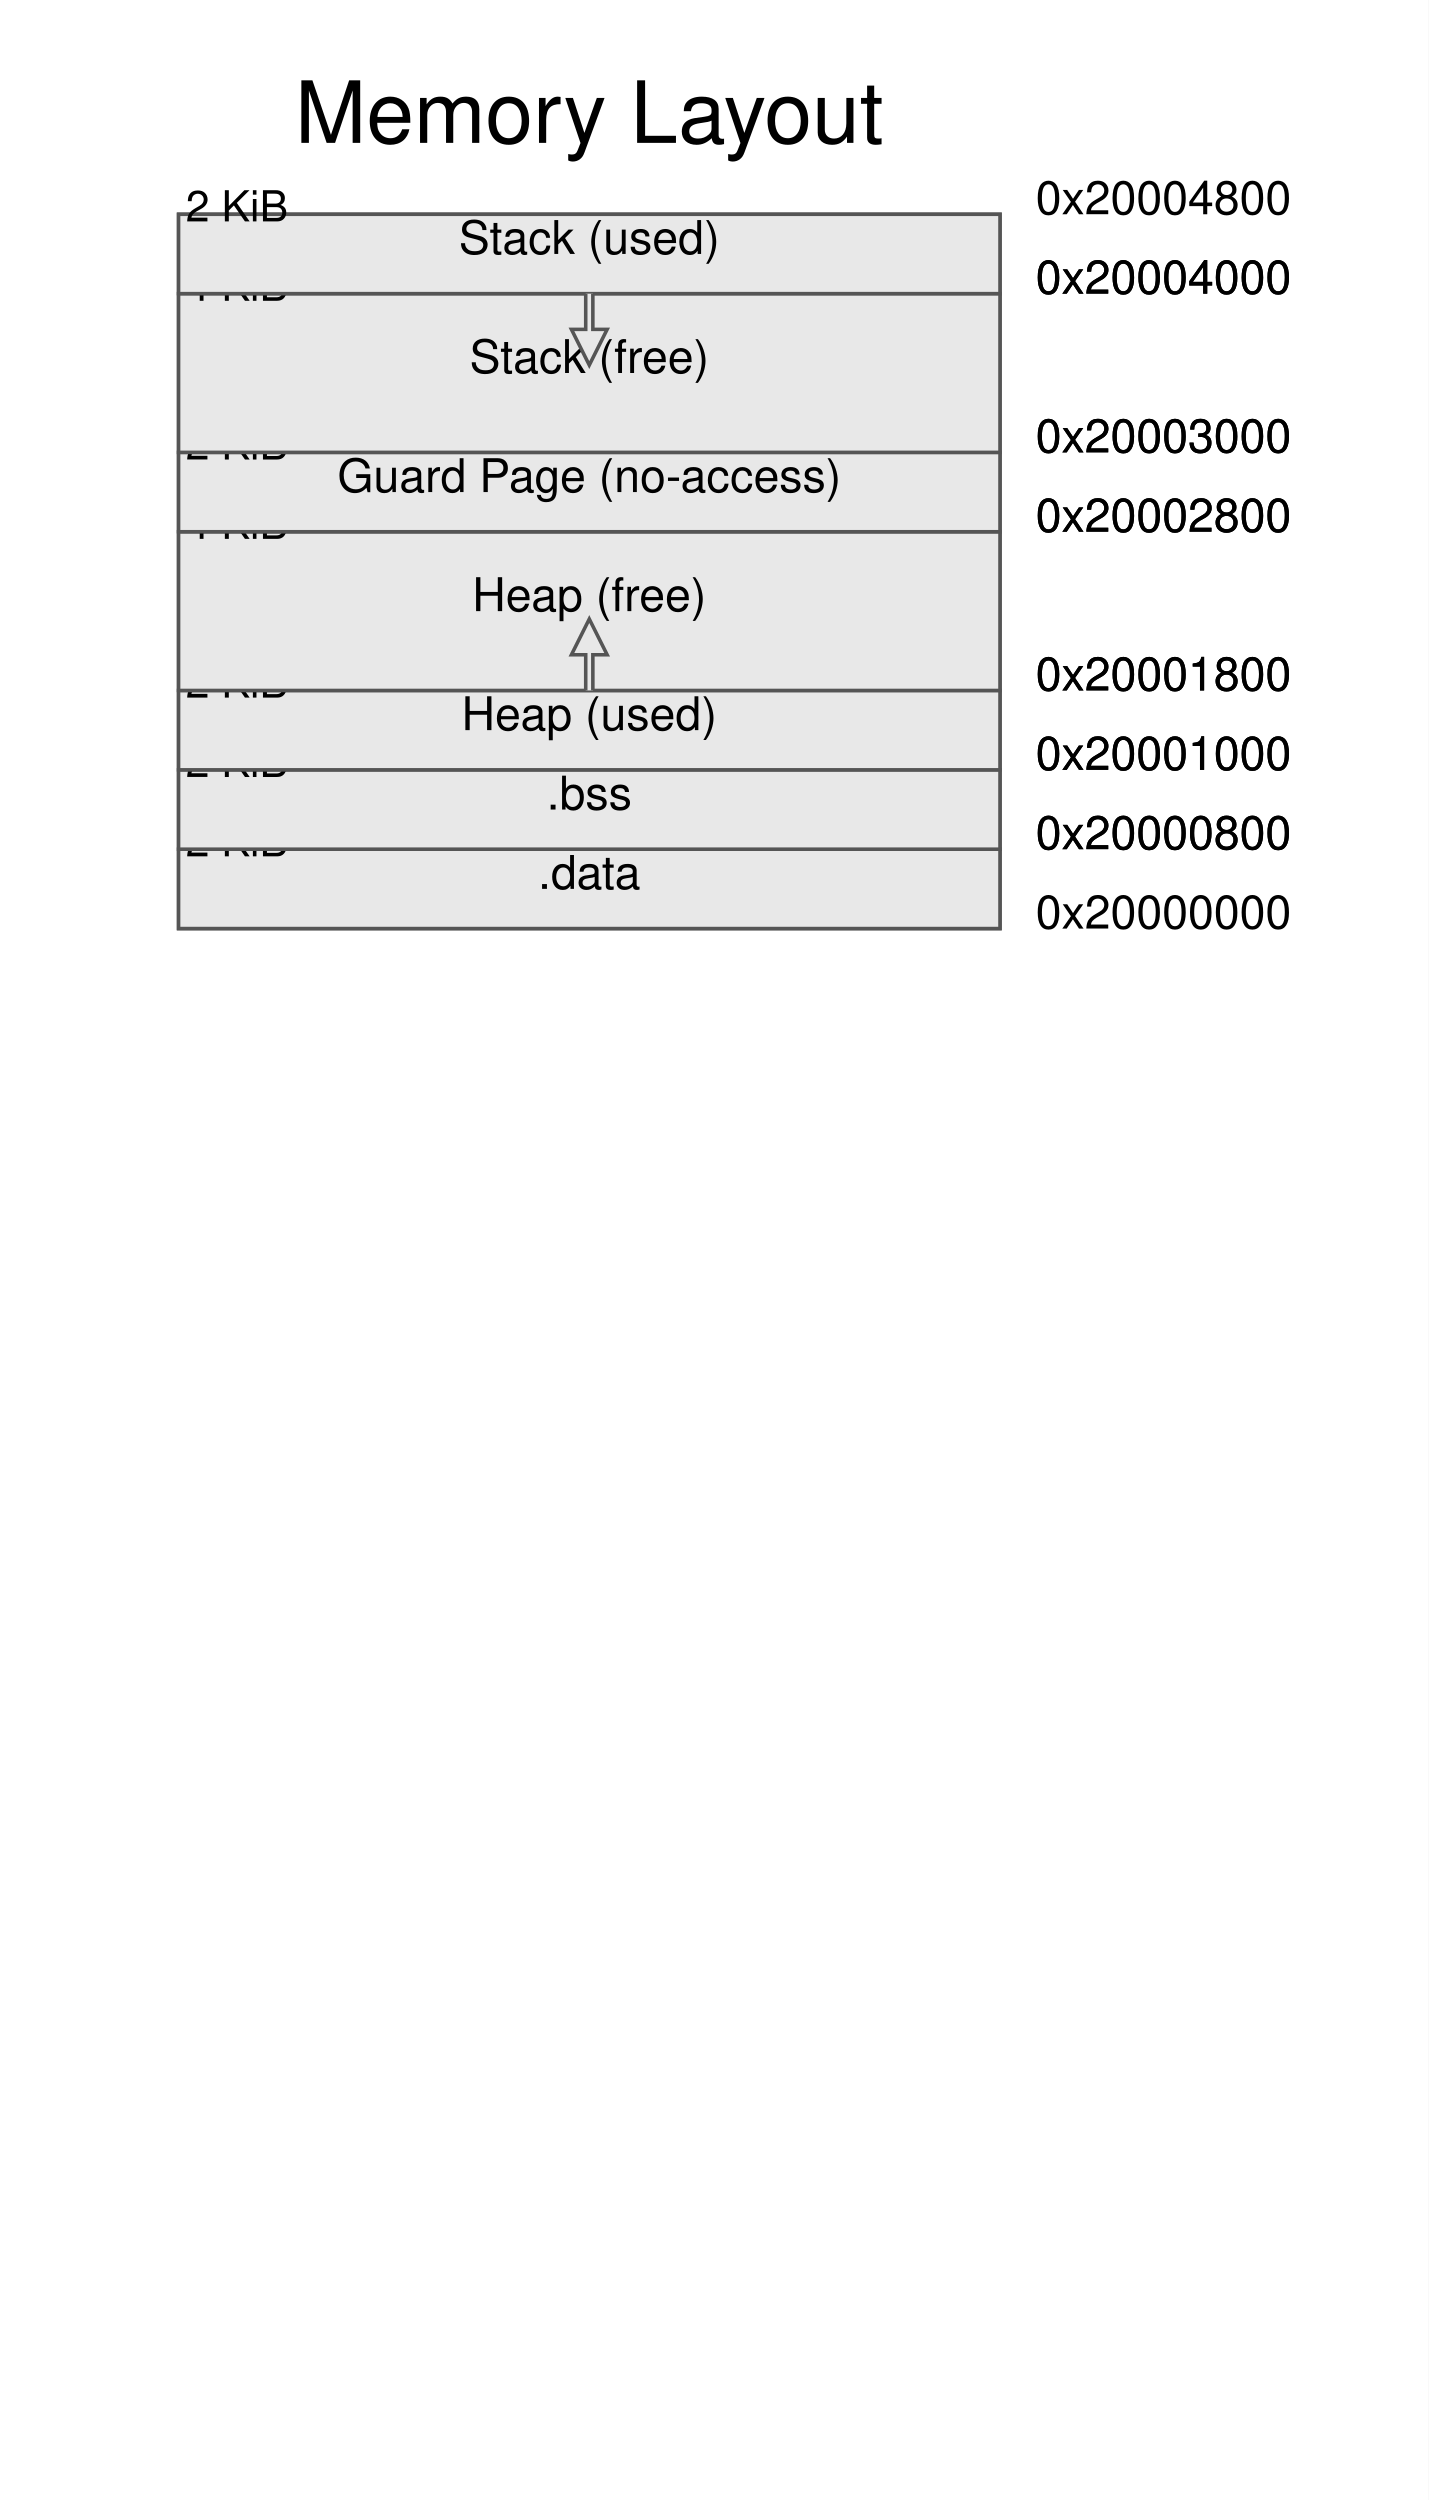
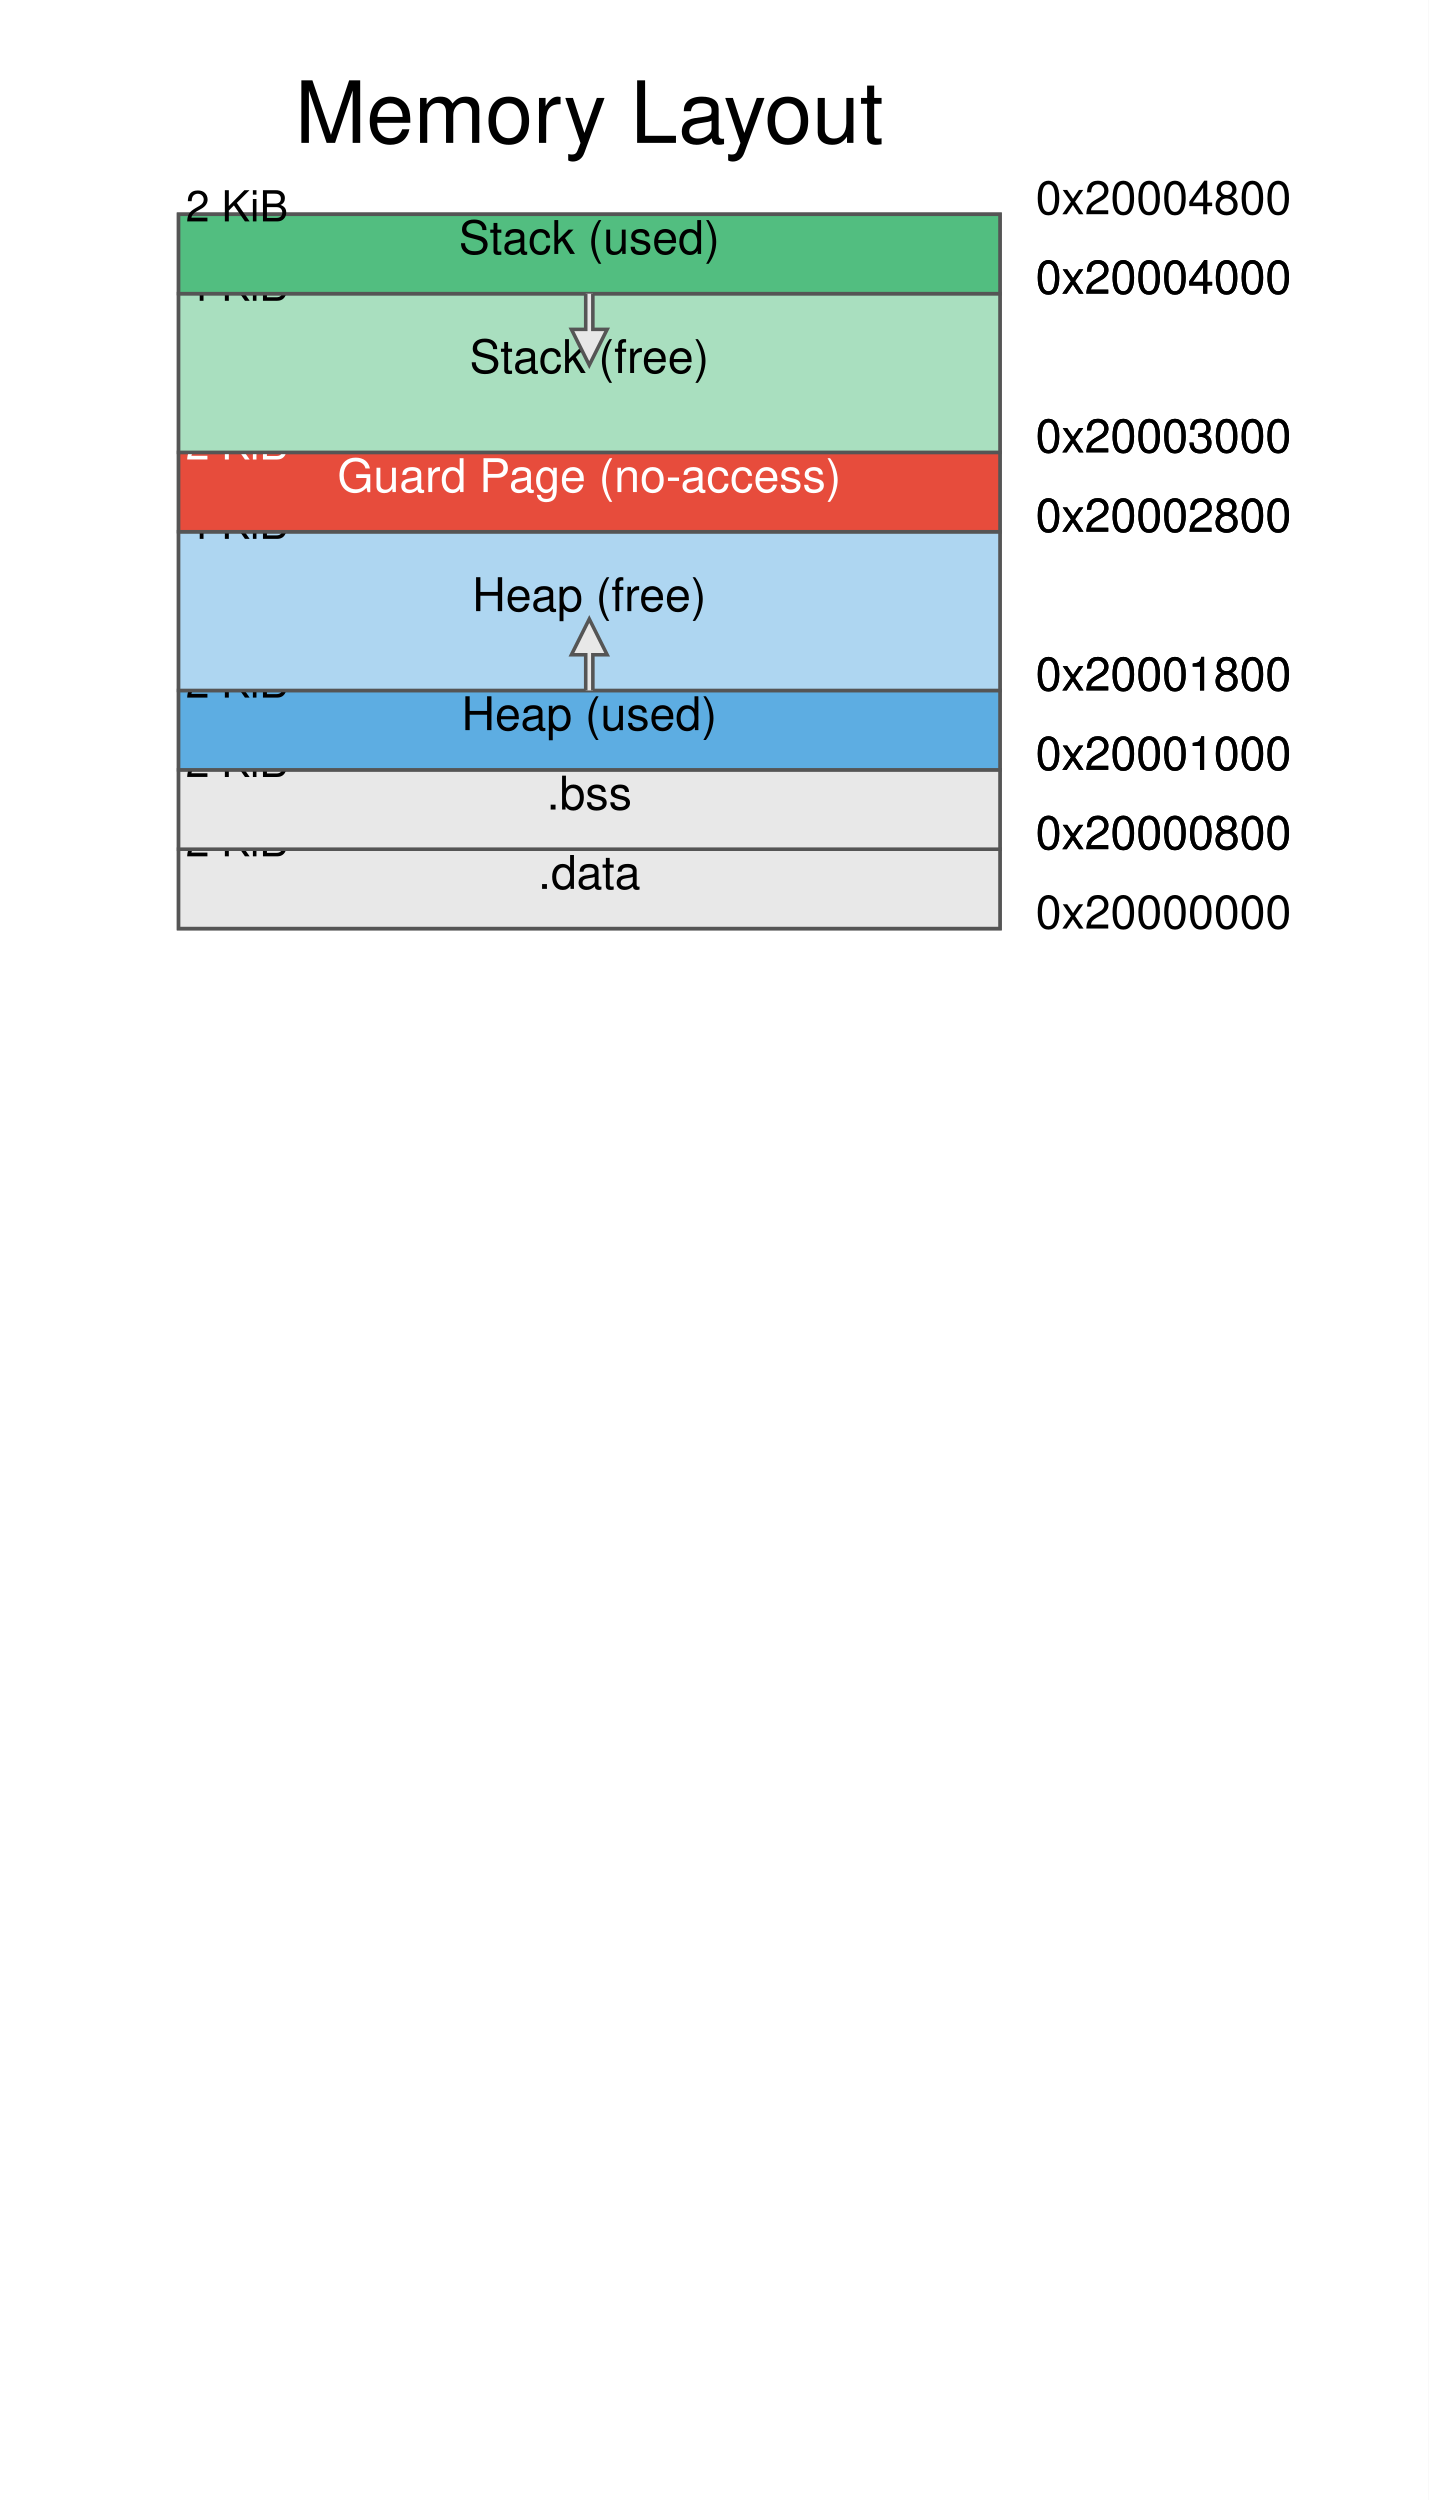
<svg xmlns="http://www.w3.org/2000/svg" width="400" height="700" viewBox="0 0 400 700">
  <rect x="0" y="0" width="400" height="700" fill="#ffffff" />
  <g>
    <text x="115.0" y="-20" stroke="none" fill="#000000" stroke-width="0" font-size="24px" font-weight="normal" font-family="Helvetica" text-anchor="middle" alignment-baseline="middle" transform="translate(50.0,60.0)">Memory Layout</text>
    <g transform="translate(50.0,60.0)">
      <rect x="0" y="0" width="230.0" height="200.0" fill="#ffffff" stroke="#555555" stroke-width="1" />
      <rect x="0" y="177.778" width="230.0" height="22.222" fill="#e8e8e8" stroke="#555555" stroke-width="1" />
      <text x="115.0" y="188.889" stroke="none" fill="#000000" stroke-width="0" font-size="13" font-weight="normal" font-family="Helvetica" text-anchor="middle" alignment-baseline="middle">.data</text>
      <text x="240.0" y="200.0" stroke="none" fill="#000000" stroke-width="0" font-size="13" font-weight="normal" font-family="Helvetica" text-anchor="start" alignment-baseline="middle">0x20000000</text>
      <text x="240.0" y="177.778" stroke="none" fill="#000000" stroke-width="0" font-size="13" font-weight="normal" font-family="Helvetica" text-anchor="start" alignment-baseline="middle">0x20000800</text>
      <text x="2" y="179.778" stroke="none" fill="#000000" stroke-width="0" font-size="12px" font-weight="normal" font-family="Helvetica" text-anchor="start" alignment-baseline="hanging">2 KiB</text>
      <rect x="0" y="155.556" width="230.0" height="22.222" fill="#e8e8e8" stroke="#555555" stroke-width="1" />
      <text x="115.0" y="166.667" stroke="none" fill="#000000" stroke-width="0" font-size="13" font-weight="normal" font-family="Helvetica" text-anchor="middle" alignment-baseline="middle">.bss</text>
      <text x="240.0" y="177.778" stroke="none" fill="#000000" stroke-width="0" font-size="13" font-weight="normal" font-family="Helvetica" text-anchor="start" alignment-baseline="middle">0x20000800</text>
      <text x="240.0" y="155.556" stroke="none" fill="#000000" stroke-width="0" font-size="13" font-weight="normal" font-family="Helvetica" text-anchor="start" alignment-baseline="middle">0x20001000</text>
      <text x="2" y="157.556" stroke="none" fill="#000000" stroke-width="0" font-size="12px" font-weight="normal" font-family="Helvetica" text-anchor="start" alignment-baseline="hanging">2 KiB</text>
-       <rect x="0" y="133.333" width="230.0" height="22.222" fill="#e8e8e8" stroke="#555555" stroke-width="1" />
+       <rect x="0" y="133.333" width="230.0" height="22.222" fill="#5dade2" stroke="#555555" stroke-width="1" />
      <text x="115.0" y="144.444" stroke="none" fill="#000000" stroke-width="0" font-size="13" font-weight="normal" font-family="Helvetica" text-anchor="middle" alignment-baseline="middle">Heap (used)</text>
      <text x="240.0" y="155.556" stroke="none" fill="#000000" stroke-width="0" font-size="13" font-weight="normal" font-family="Helvetica" text-anchor="start" alignment-baseline="middle">0x20001000</text>
      <text x="240.0" y="133.333" stroke="none" fill="#000000" stroke-width="0" font-size="13" font-weight="normal" font-family="Helvetica" text-anchor="start" alignment-baseline="middle">0x20001800</text>
      <text x="2" y="135.333" stroke="none" fill="#000000" stroke-width="0" font-size="12px" font-weight="normal" font-family="Helvetica" text-anchor="start" alignment-baseline="hanging">2 KiB</text>
-       <rect x="0" y="88.889" width="230.0" height="44.444" fill="#e8e8e8" stroke="#555555" stroke-width="1" />
+       <rect x="0" y="88.889" width="230.0" height="44.444" fill="#aed6f1" stroke="#555555" stroke-width="1" />
      <text x="115.0" y="111.111" stroke="none" fill="#000000" stroke-width="0" font-size="13" font-weight="normal" font-family="Helvetica" text-anchor="middle" alignment-baseline="middle">Heap (free)</text>
      <text x="240.0" y="133.333" stroke="none" fill="#000000" stroke-width="0" font-size="13" font-weight="normal" font-family="Helvetica" text-anchor="start" alignment-baseline="middle">0x20001800</text>
      <text x="240.0" y="88.889" stroke="none" fill="#000000" stroke-width="0" font-size="13" font-weight="normal" font-family="Helvetica" text-anchor="start" alignment-baseline="middle">0x20002800</text>
      <text x="2" y="90.889" stroke="none" fill="#000000" stroke-width="0" font-size="12px" font-weight="normal" font-family="Helvetica" text-anchor="start" alignment-baseline="hanging">4 KiB</text>
-       <rect x="0" y="66.667" width="230.0" height="22.222" fill="#e8e8e8" stroke="#555555" stroke-width="1" />
-       <text x="115.0" y="77.778" stroke="none" fill="#000000" stroke-width="0" font-size="13" font-weight="normal" font-family="Helvetica" text-anchor="middle" alignment-baseline="middle">Guard Page (no-access)</text>
+       <rect x="0" y="66.667" width="230.0" height="22.222" fill="#e74c3c" stroke="#555555" stroke-width="1" />
+       <text x="115.0" y="77.778" stroke="none" fill="#ffffff" stroke-width="0" font-size="13" font-weight="normal" font-family="Helvetica" text-anchor="middle" alignment-baseline="middle">Guard Page (no-access)</text>
      <text x="240.0" y="88.889" stroke="none" fill="#000000" stroke-width="0" font-size="13" font-weight="normal" font-family="Helvetica" text-anchor="start" alignment-baseline="middle">0x20002800</text>
      <text x="240.0" y="66.667" stroke="none" fill="#000000" stroke-width="0" font-size="13" font-weight="normal" font-family="Helvetica" text-anchor="start" alignment-baseline="middle">0x20003000</text>
-       <text x="2" y="68.667" stroke="none" fill="#000000" stroke-width="0" font-size="12px" font-weight="normal" font-family="Helvetica" text-anchor="start" alignment-baseline="hanging">2 KiB</text>
-       <rect x="0" y="22.222" width="230.0" height="44.444" fill="#e8e8e8" stroke="#555555" stroke-width="1" />
+       <text x="2" y="68.667" stroke="none" fill="#ffffff" stroke-width="0" font-size="12px" font-weight="normal" font-family="Helvetica" text-anchor="start" alignment-baseline="hanging">2 KiB</text>
+       <rect x="0" y="22.222" width="230.0" height="44.444" fill="#a9dfbf" stroke="#555555" stroke-width="1" />
      <text x="115.0" y="44.444" stroke="none" fill="#000000" stroke-width="0" font-size="13" font-weight="normal" font-family="Helvetica" text-anchor="middle" alignment-baseline="middle">Stack (free)</text>
      <text x="240.0" y="66.667" stroke="none" fill="#000000" stroke-width="0" font-size="13" font-weight="normal" font-family="Helvetica" text-anchor="start" alignment-baseline="middle">0x20003000</text>
      <text x="240.0" y="22.222" stroke="none" fill="#000000" stroke-width="0" font-size="13" font-weight="normal" font-family="Helvetica" text-anchor="start" alignment-baseline="middle">0x20004000</text>
      <text x="2" y="24.222" stroke="none" fill="#000000" stroke-width="0" font-size="12px" font-weight="normal" font-family="Helvetica" text-anchor="start" alignment-baseline="hanging">4 KiB</text>
-       <rect x="0" y="0.0" width="230.0" height="22.222" fill="#e8e8e8" stroke="#555555" stroke-width="1" />
+       <rect x="0" y="0.0" width="230.0" height="22.222" fill="#52be80" stroke="#555555" stroke-width="1" />
      <text x="115.0" y="11.111" stroke="none" fill="#000000" stroke-width="0" font-size="13" font-weight="normal" font-family="Helvetica" text-anchor="middle" alignment-baseline="middle">Stack (used)</text>
      <text x="240.0" y="22.222" stroke="none" fill="#000000" stroke-width="0" font-size="13" font-weight="normal" font-family="Helvetica" text-anchor="start" alignment-baseline="middle">0x20004000</text>
      <text x="240.0" y="0.0" stroke="none" fill="#000000" stroke-width="0" font-size="13" font-weight="normal" font-family="Helvetica" text-anchor="start" alignment-baseline="middle">0x20004800</text>
      <text x="2" y="2.0" stroke="none" fill="#000000" stroke-width="0" font-size="12px" font-weight="normal" font-family="Helvetica" text-anchor="start" alignment-baseline="hanging">2 KiB</text>
    </g>
  </g>
  <g>
    <g transform="translate(50.0,60.0)" />
  </g>
  <g>
    <g transform="translate(50.0,60.0)">
      <g />
      <g />
      <g>
        <polyline points="114.0,133.333 114.0,123.333 110.0,123.333 115.0,113.333 120.0,123.333 116.0,123.333 116.0,133.333" stroke="#555555" stroke-width="1" fill="#e8e8e8" />
      </g>
      <g />
      <g />
      <g />
      <g>
        <polyline points="114.0,22.222 114.0,32.222 110.0,32.222 115.0,42.222 120.0,32.222 116.0,32.222 116.0,22.222" stroke="#555555" stroke-width="1" fill="#e8e8e8" />
      </g>
    </g>
  </g>
</svg>
